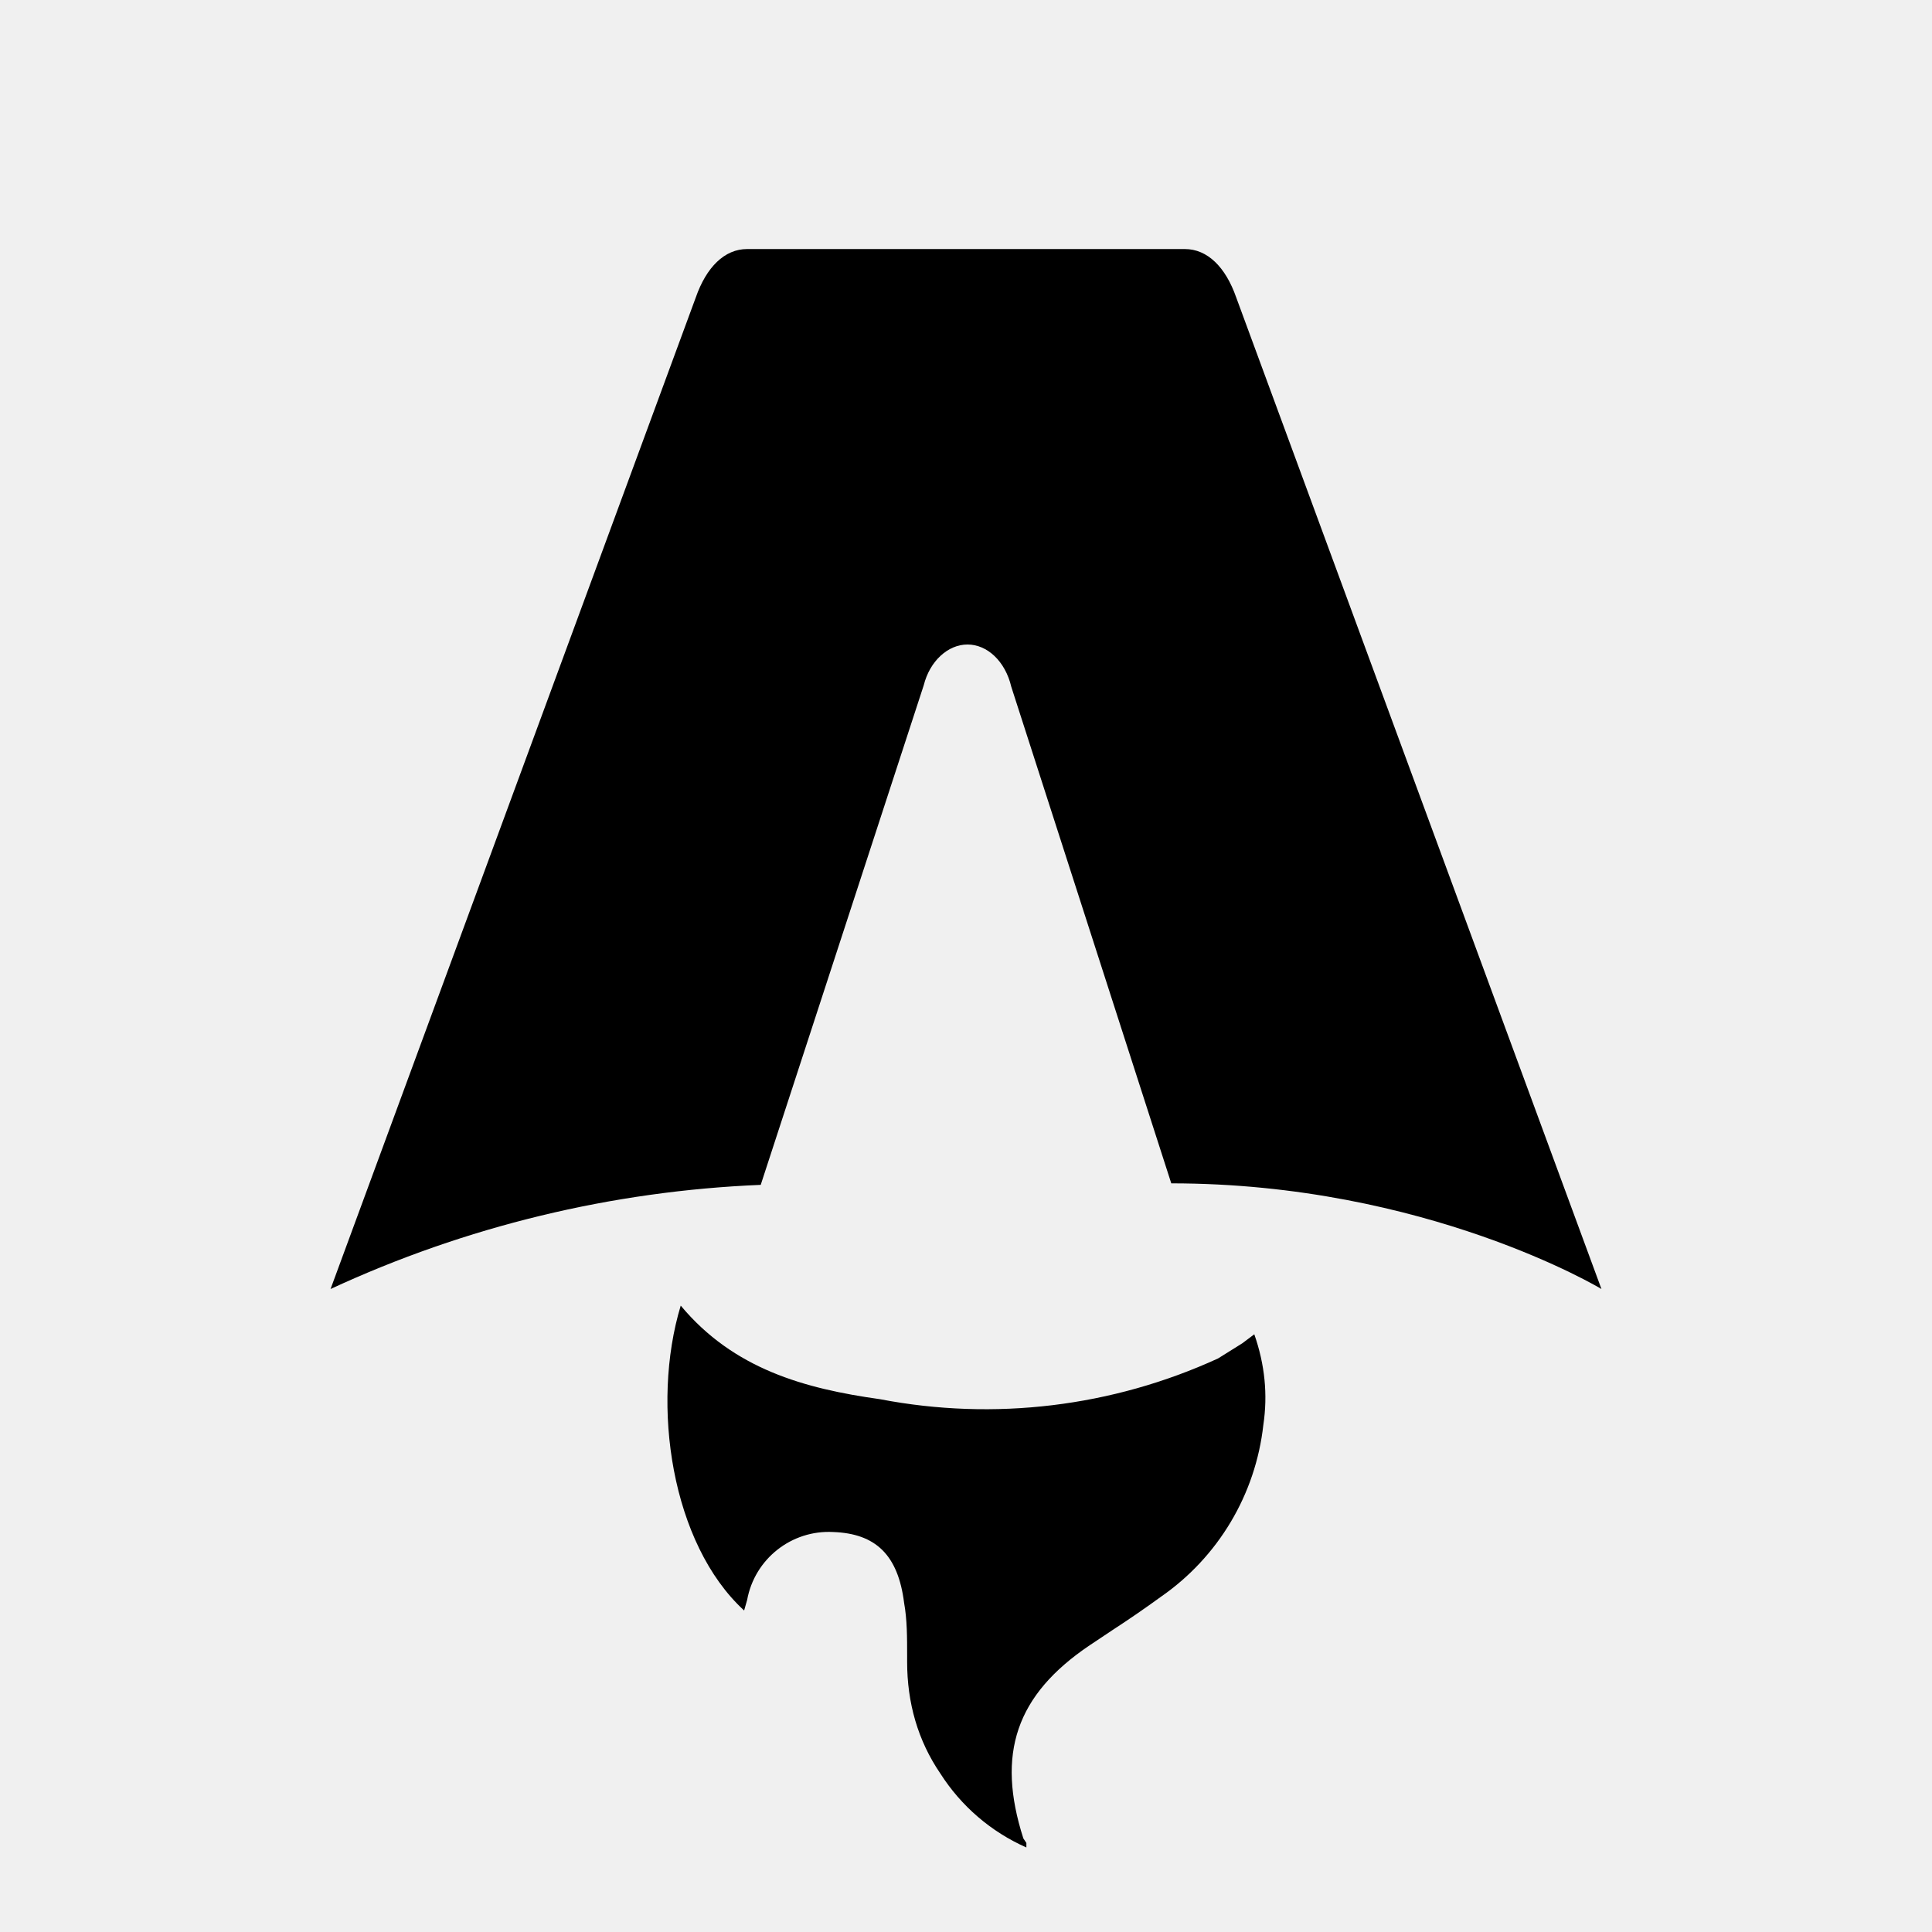
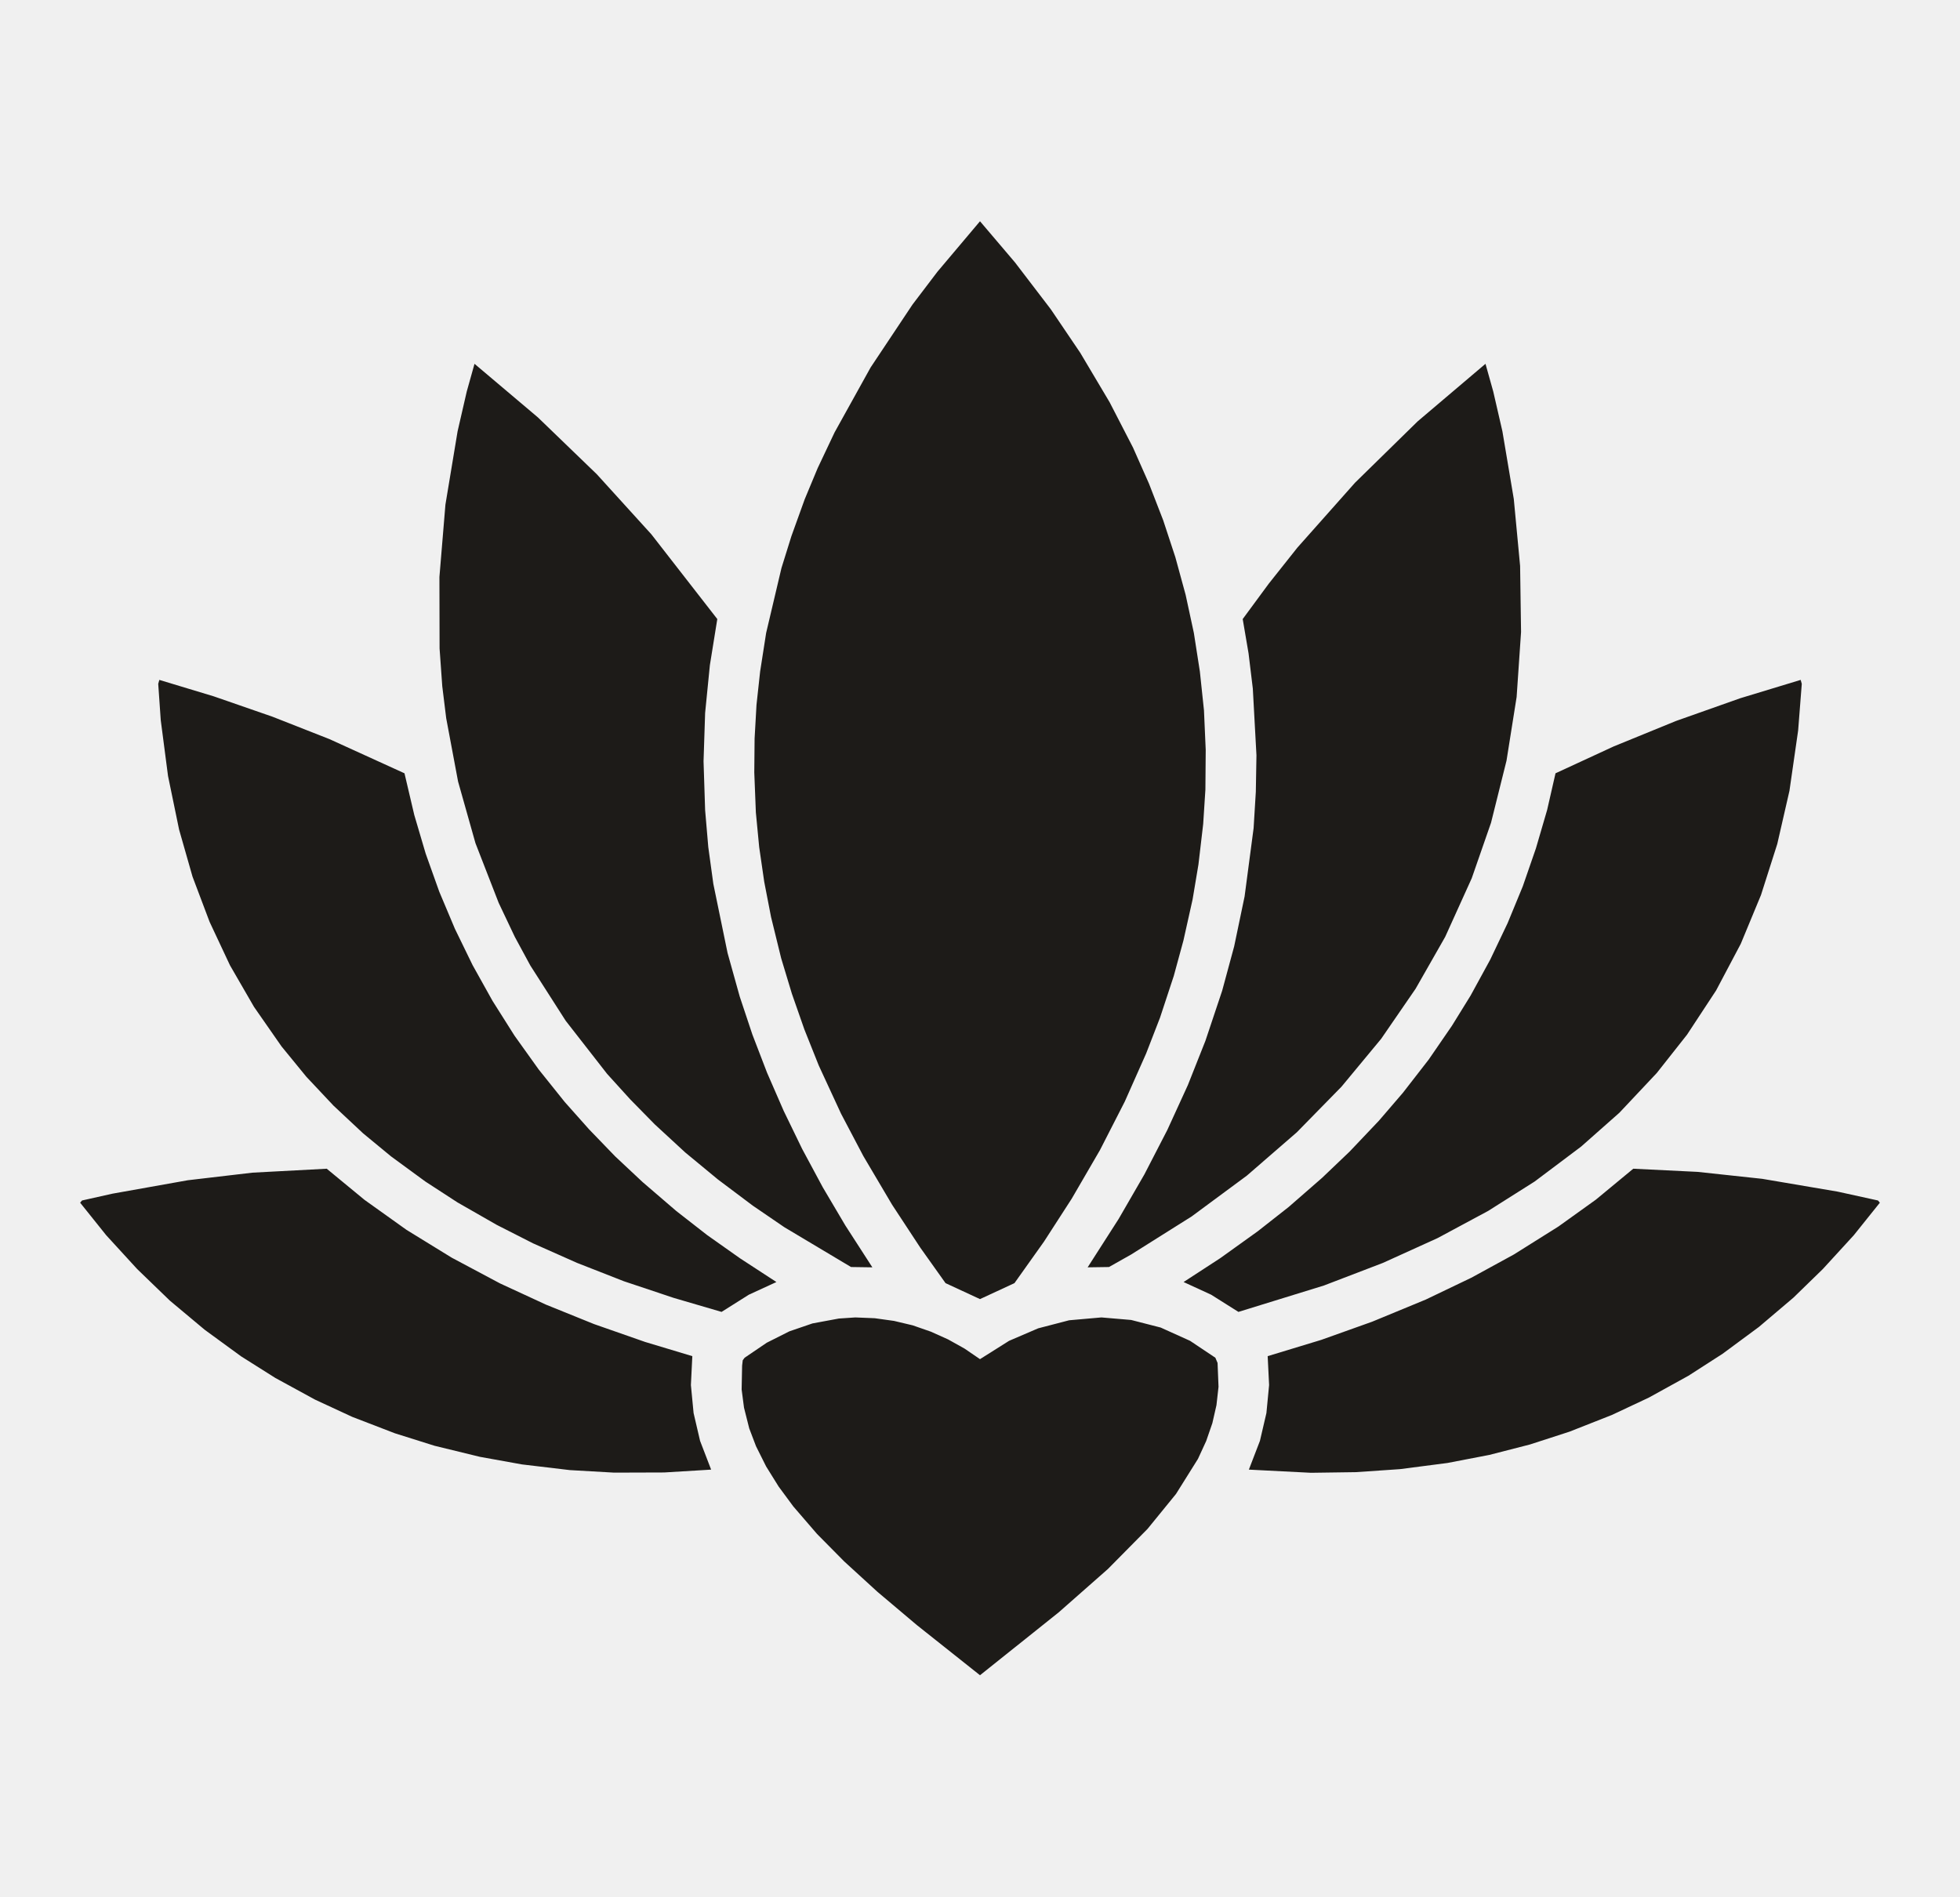
- <svg xmlns="http://www.w3.org/2000/svg" fill="none" viewBox="0 0 128 128">
-   <path d="M50.4 78.5a75.1 75.1 0 0 0-28.5 6.9l24.2-65.7c.7-2 1.9-3.2 3.4-3.2h29c1.5 0 2.7 1.2 3.4 3.2l24.2 65.7s-11.6-7-28.5-7L67 45.5c-.4-1.7-1.6-2.8-2.9-2.8-1.3 0-2.5 1.1-2.9 2.7L50.4 78.5Zm-1.1 28.2Zm-4.2-20.2c-2 6.6-.6 15.8 4.2 20.2a17.5 17.5 0 0 1 .2-.7 5.5 5.5 0 0 1 5.7-4.5c2.8.1 4.3 1.5 4.7 4.7.2 1.1.2 2.3.2 3.5v.4c0 2.7.7 5.2 2.2 7.4a13 13 0 0 0 5.7 4.9v-.3l-.2-.3c-1.8-5.6-.5-9.5 4.4-12.8l1.5-1a73 73 0 0 0 3.2-2.2 16 16 0 0 0 6.8-11.4c.3-2 .1-4-.6-6l-.8.6-1.6 1a37 37 0 0 1-22.4 2.7c-5-.7-9.7-2-13.2-6.2Z" />
-   <style>
-         path { fill: #000; }
-         @media (prefers-color-scheme: dark) {
-             path { fill: #FFF; }
-         }
-     </style>
+ <svg xmlns="http://www.w3.org/2000/svg" viewBox="-2 -9 124 120">
+   <path fill="#1d1b18" fill-rule="evenodd" d="M60.00 5.00 L57.31 8.19 L55.73 10.27 L53.08 14.25 L50.80 18.36 L49.73 20.62 L48.91 22.59 L48.07 24.92 L47.44 26.94 L46.47 31.05 L46.09 33.49 L45.86 35.60 L45.74 37.73 L45.72 39.88 L45.82 42.41 L46.03 44.60 L46.35 46.80 L46.78 49.02 L47.42 51.63 L48.10 53.88 L48.89 56.14 L49.80 58.42 L51.21 61.47 L52.62 64.15 L54.44 67.23 L56.22 69.94 L57.82 72.19 L60.00 73.20 L62.18 72.19 L64.05 69.56 L65.80 66.85 L67.59 63.77 L69.16 60.70 L70.51 57.66 L71.39 55.39 L72.26 52.75 L72.87 50.51 L73.45 47.91 L73.82 45.70 L74.12 43.14 L74.26 40.96 L74.28 38.45 L74.17 35.95 L73.91 33.49 L73.53 31.05 L73.01 28.64 L72.36 26.26 L71.59 23.92 L70.69 21.60 L69.68 19.32 L68.20 16.45 L66.34 13.32 L64.48 10.57 L62.21 7.60 L60.00 5.00Z M43.38 30.17 L39.21 24.81 L35.76 21.01 L32.03 17.41 L28.02 14.02 L27.53 15.77 L26.95 18.29 L26.18 22.93 L25.80 27.51 L25.81 32.03 L25.98 34.42 L26.23 36.45 L26.98 40.45 L28.08 44.35 L29.55 48.13 L30.57 50.28 L31.55 52.09 L33.79 55.59 L36.41 58.95 L37.87 60.56 L39.42 62.14 L41.35 63.92 L43.42 65.63 L45.63 67.29 L47.62 68.65 L51.84 71.17 L53.19 71.19 L51.48 68.54 L50.05 66.12 L48.75 63.70 L47.58 61.29 L46.53 58.88 L45.60 56.46 L44.80 54.06 L44.03 51.30 L43.13 46.93 L42.81 44.60 L42.61 42.26 L42.51 39.17 L42.61 36.11 L42.91 33.09 L43.38 30.17Z M69.56 70.38 L73.39 67.97 L76.88 65.39 L80.04 62.65 L82.87 59.76 L85.38 56.73 L87.56 53.56 L89.43 50.28 L91.11 46.57 L92.33 43.06 L93.31 39.13 L93.95 35.10 L94.23 30.99 L94.17 26.81 L93.77 22.57 L93.05 18.29 L92.47 15.77 L91.98 14.02 L87.69 17.66 L83.73 21.54 L80.08 25.65 L78.27 27.93 L76.62 30.17 L76.99 32.34 L77.26 34.57 L77.49 38.79 L77.45 41.10 L77.31 43.40 L76.74 47.72 L76.08 50.88 L75.32 53.69 L74.26 56.86 L73.15 59.66 L71.85 62.50 L70.40 65.31 L68.77 68.13 L66.81 71.19 L68.16 71.17 L69.56 70.38Z M23.59 39.93 L18.85 37.77 L15.24 36.35 L11.52 35.06 L8.08 34.02 L8.01 34.27 L8.17 36.57 L8.63 40.10 L9.33 43.49 L10.18 46.47 L11.26 49.33 L12.55 52.08 L14.07 54.71 L15.81 57.21 L17.38 59.13 L19.10 60.96 L20.97 62.71 L22.74 64.17 L24.91 65.76 L26.94 67.08 L29.42 68.50 L31.72 69.67 L34.51 70.91 L37.47 72.07 L40.61 73.12 L43.65 74.01 L45.38 72.92 L47.12 72.12 L44.82 70.62 L42.74 69.15 L40.79 67.63 L38.66 65.80 L36.92 64.17 L35.27 62.46 L33.73 60.73 L32.08 58.67 L30.55 56.53 L29.16 54.33 L27.90 52.07 L26.78 49.77 L25.79 47.42 L24.93 45.01 L24.21 42.57 L23.59 39.93Z M76.35 74.01 L81.76 72.34 L85.49 70.91 L88.95 69.34 L92.15 67.62 L95.09 65.76 L98.03 63.55 L100.45 61.41 L102.82 58.89 L104.73 56.47 L106.57 53.67 L108.13 50.72 L109.41 47.63 L110.44 44.40 L111.21 41.04 L111.76 37.22 L111.99 34.27 L111.92 34.02 L108.10 35.18 L104.03 36.62 L100.09 38.23 L96.41 39.93 L95.88 42.25 L95.17 44.68 L94.34 47.08 L93.38 49.41 L92.28 51.72 L91.04 53.99 L89.86 55.90 L88.39 58.04 L86.76 60.14 L85.24 61.91 L83.38 63.87 L81.64 65.53 L79.53 67.37 L77.57 68.91 L75.20 70.61 L72.88 72.12 L74.62 72.92 L76.35 74.01Z M18.67 64.95 L13.97 65.20 L9.88 65.68 L5.11 66.53 L3.19 66.96 L3.07 67.10 L4.72 69.16 L6.68 71.30 L8.75 73.30 L10.95 75.14 L13.25 76.82 L15.42 78.19 L17.93 79.56 L20.28 80.65 L22.98 81.69 L25.49 82.48 L28.36 83.18 L31.02 83.66 L34.05 84.02 L36.85 84.18 L40.02 84.17 L42.99 83.99 L42.29 82.17 L41.88 80.41 L41.71 78.64 L41.80 76.81 L38.81 75.91 L35.58 74.78 L32.54 73.55 L29.64 72.21 L26.58 70.58 L23.72 68.82 L21.06 66.92 L18.67 64.95Z M77.01 83.99 L80.94 84.19 L83.78 84.15 L86.56 83.96 L89.57 83.57 L92.22 83.06 L94.79 82.40 L97.29 81.59 L99.98 80.53 L102.32 79.43 L104.82 78.05 L106.98 76.66 L109.28 74.96 L111.46 73.11 L113.32 71.30 L115.28 69.16 L116.93 67.10 L116.81 66.96 L114.26 66.40 L109.49 65.59 L105.40 65.15 L101.33 64.95 L98.96 66.91 L96.59 68.61 L93.77 70.38 L91.08 71.85 L88.20 73.23 L84.81 74.63 L81.59 75.78 L78.20 76.81 L78.29 78.64 L78.12 80.41 L77.71 82.17 L77.01 83.99Z M60.00 97.00 L64.98 93.02 L68.09 90.28 L70.60 87.74 L72.40 85.53 L73.79 83.31 L74.31 82.18 L74.70 81.05 L74.96 79.91 L75.09 78.75 L75.03 77.24 L74.89 76.91 L73.29 75.84 L71.43 75.00 L69.56 74.52 L67.68 74.36 L65.64 74.54 L63.68 75.05 L61.84 75.84 L60.00 77.00 L59.02 76.33 L57.98 75.75 L56.89 75.26 L55.74 74.86 L54.56 74.58 L53.34 74.41 L52.11 74.36 L51.07 74.43 L49.40 74.74 L47.94 75.24 L46.51 75.96 L45.11 76.91 L44.99 77.07 L44.95 77.41 L44.92 78.92 L45.07 80.07 L45.40 81.38 L45.83 82.51 L46.47 83.79 L47.26 85.06 L48.19 86.32 L49.69 88.06 L51.41 89.80 L53.51 91.72 L56.01 93.83 L60.00 97.00Z" />
</svg>
